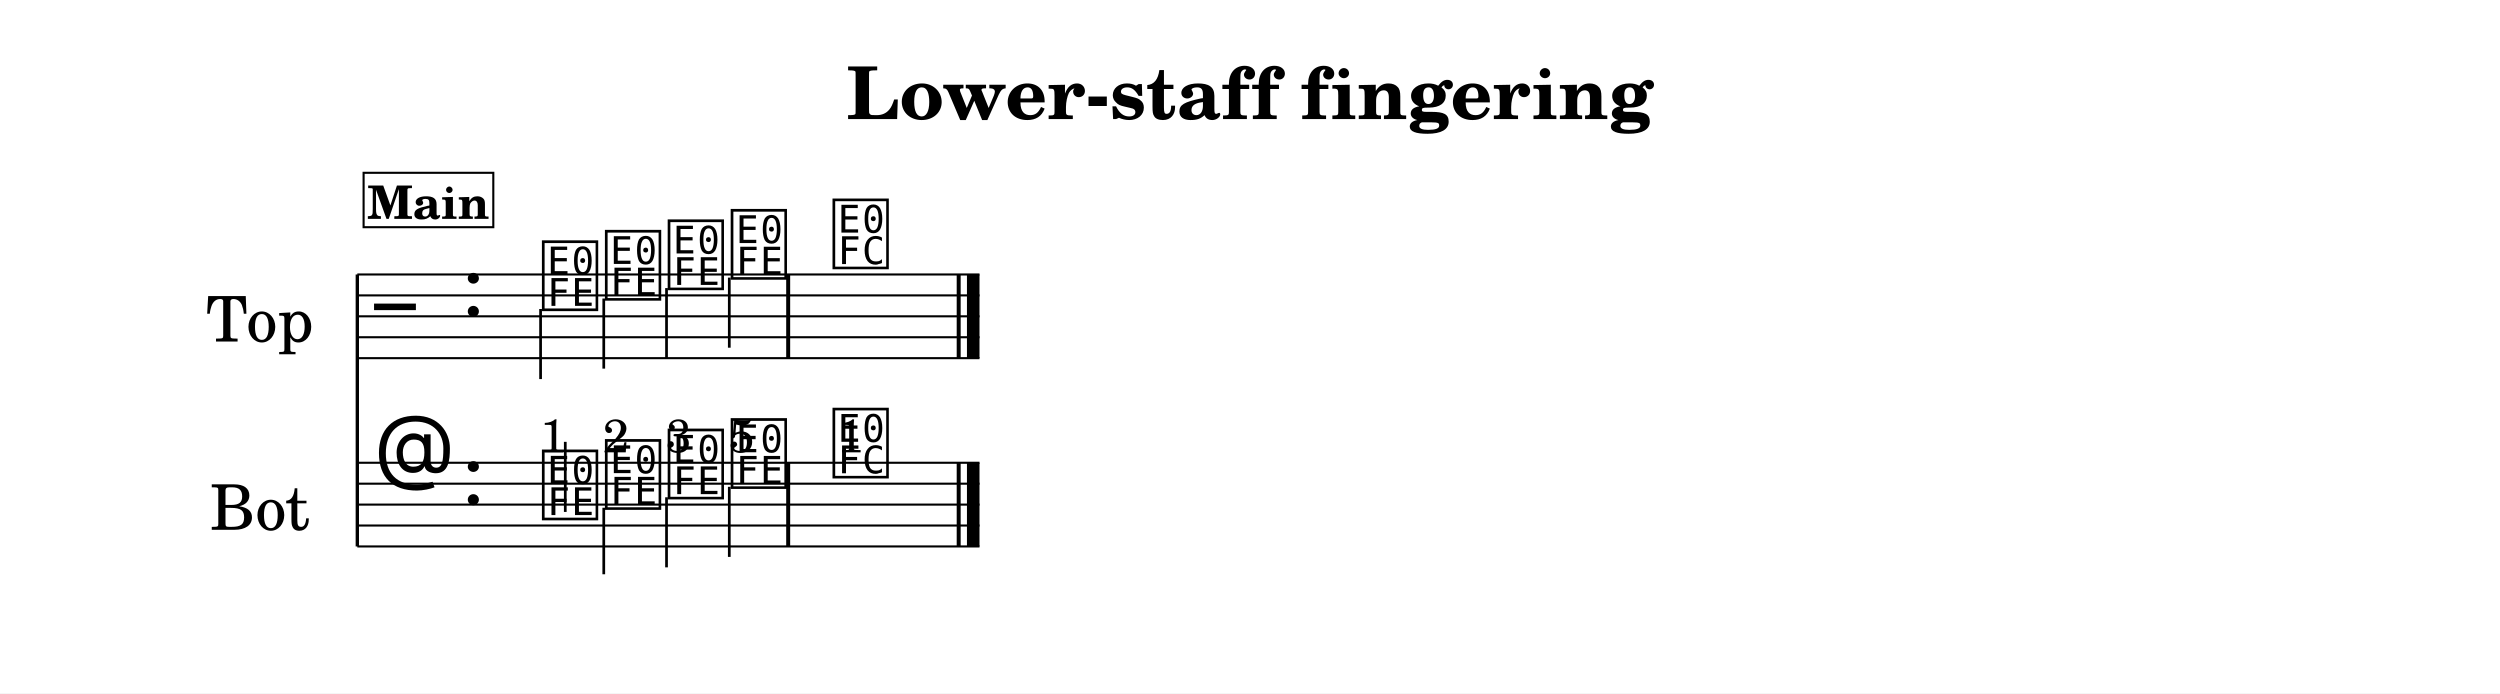
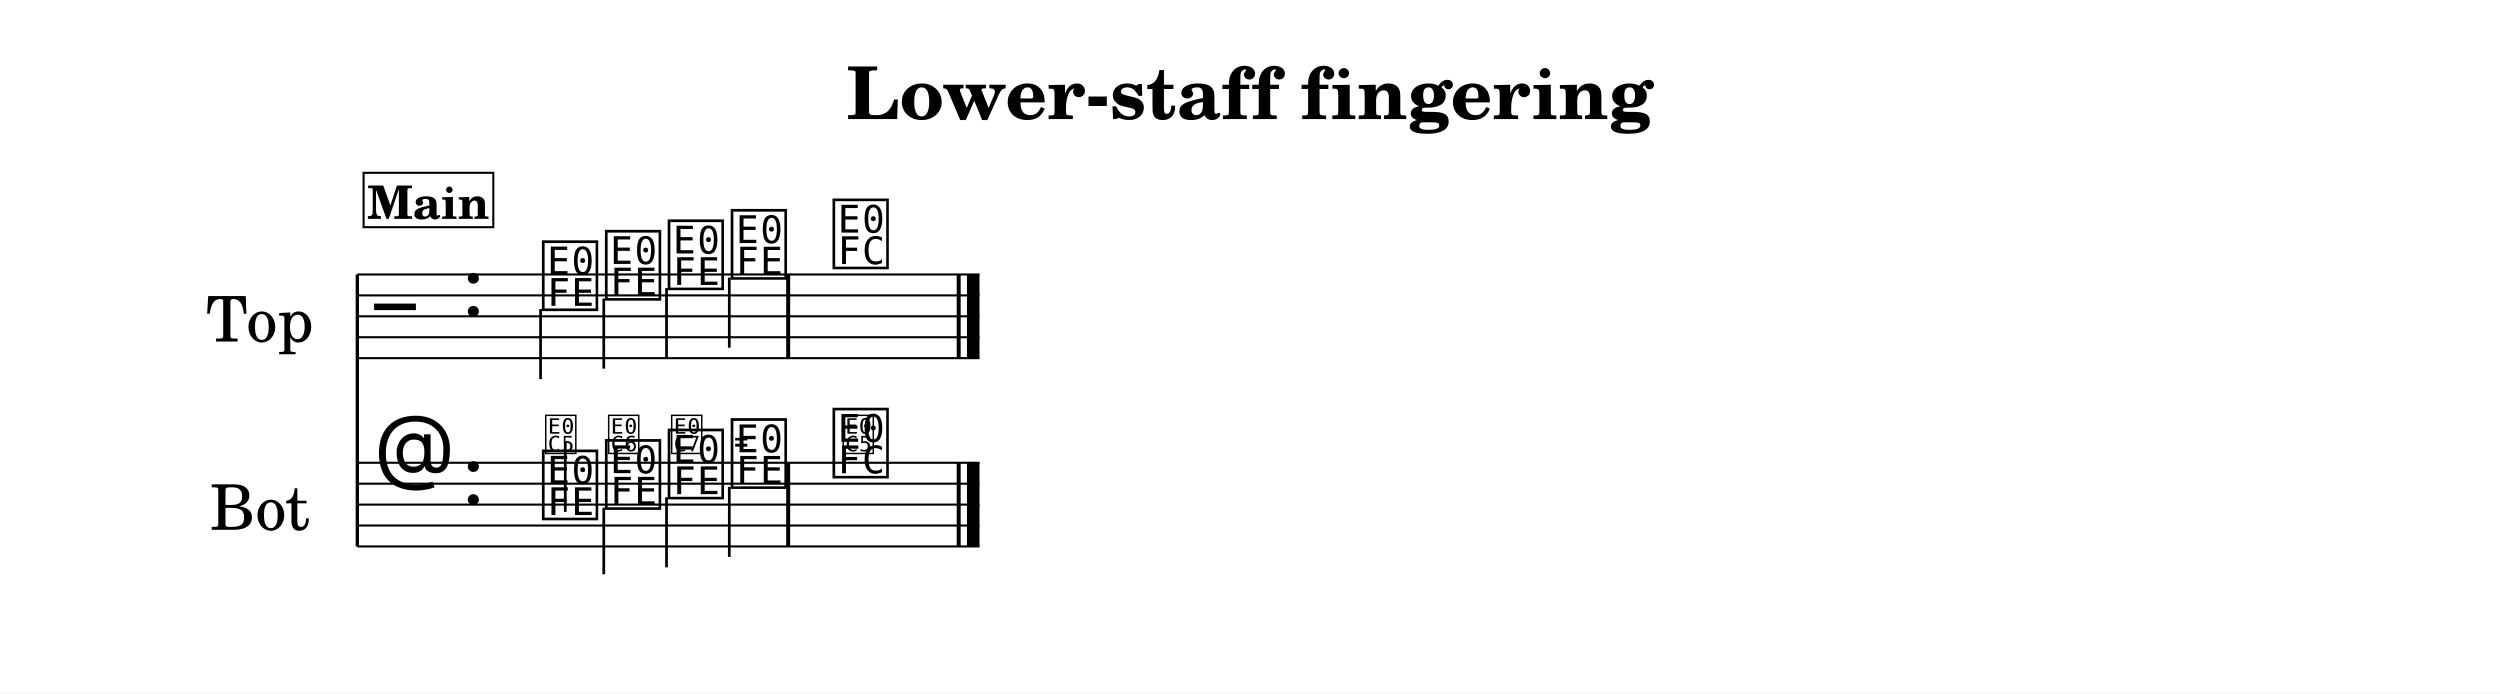
<svg xmlns="http://www.w3.org/2000/svg" width="1195.0" height="331.4" viewBox="0 0 119.50 33.14" font-family="TeX Gyre Schola, serif">
  <style>
  @font-face { font-family: 'Emmentaler'; src: local('Emmentaler'); }
  .music { font-family: 'Emmentaler', serif; }
</style>
  <rect x="0" y="0" width="119.50" height="33.14" fill="#FFFFFF" />
  <text x="59.75" y="5.69" font-size="3.49" font-weight="bold" text-anchor="middle" data-pos="353">Lower-staff fingering</text>
  <g transform="translate(8.54,0.00) scale(1,1)">
    <text x="6.45" y="15.12" font-size="3.00" text-anchor="end" dominant-baseline="central">Top</text>
    <text x="6.26" y="24.12" font-size="3.00" text-anchor="end" dominant-baseline="central">Bot</text>
    <line x1="8.54" y1="13.12" x2="8.54" y2="26.12" stroke="#000000" stroke-width="0.160" />
    <line x1="8.54" y1="13.12" x2="38.28" y2="13.12" stroke="#000000" stroke-width="0.100" />
    <line x1="8.54" y1="14.12" x2="38.28" y2="14.12" stroke="#000000" stroke-width="0.100" />
    <line x1="8.54" y1="15.12" x2="38.28" y2="15.12" stroke="#000000" stroke-width="0.100" />
    <line x1="8.54" y1="16.12" x2="38.28" y2="16.12" stroke="#000000" stroke-width="0.100" />
    <line x1="8.54" y1="17.12" x2="38.28" y2="17.12" stroke="#000000" stroke-width="0.100" />
    <text class="music" x="9.34" y="16.12" font-size="4.00"></text>
    <text class="music" x="13.54" y="15.12" font-size="4.00" data-pos="377"></text>
    <text class="music" x="17.24" y="14.62" font-size="4.00" data-pos="471"></text>
    <line x1="17.30" y1="14.77" x2="17.30" y2="18.12" stroke="#000000" stroke-width="0.130" />
    <text class="music" x="20.25" y="14.12" font-size="4.00" data-pos="475"></text>
    <line x1="20.32" y1="14.27" x2="20.32" y2="17.62" stroke="#000000" stroke-width="0.130" />
    <text class="music" x="23.25" y="13.62" font-size="4.00" data-pos="477"></text>
    <line x1="23.32" y1="13.77" x2="23.32" y2="17.12" stroke="#000000" stroke-width="0.130" />
    <text class="music" x="26.26" y="13.12" font-size="4.00" data-pos="479"></text>
    <line x1="26.32" y1="13.27" x2="26.32" y2="16.62" stroke="#000000" stroke-width="0.130" />
    <text class="music" x="31.13" y="12.62" font-size="4.00" data-pos="483"></text>
    <rect x="29.04" y="13.12" width="0.19" height="4.00" data-pos="481" />
    <rect x="37.19" y="13.12" width="0.19" height="4.00" data-pos="486" />
    <rect x="37.68" y="13.12" width="0.60" height="4.00" data-pos="486" />
    <line x1="8.54" y1="22.12" x2="38.28" y2="22.12" stroke="#000000" stroke-width="0.100" />
    <line x1="8.54" y1="23.12" x2="38.28" y2="23.12" stroke="#000000" stroke-width="0.100" />
    <line x1="8.54" y1="24.12" x2="38.28" y2="24.12" stroke="#000000" stroke-width="0.100" />
    <line x1="8.54" y1="25.12" x2="38.28" y2="25.12" stroke="#000000" stroke-width="0.100" />
    <line x1="8.54" y1="26.12" x2="38.28" y2="26.12" stroke="#000000" stroke-width="0.100" />
    <text class="music" x="9.34" y="23.12" font-size="4.00"></text>
    <text class="music" x="13.54" y="24.12" font-size="4.00" data-pos="377"></text>
    <text class="music" x="17.24" y="24.62" font-size="4.00" data-pos="498"></text>
    <line x1="18.48" y1="24.47" x2="18.48" y2="21.12" stroke="#000000" stroke-width="0.130" />
    <text class="music" x="20.25" y="24.12" font-size="4.00" data-pos="511"></text>
    <line x1="20.32" y1="24.27" x2="20.32" y2="27.45" stroke="#000000" stroke-width="0.130" />
    <text class="music" x="23.25" y="23.62" font-size="4.00" data-pos="523"></text>
    <line x1="23.32" y1="23.77" x2="23.32" y2="27.12" stroke="#000000" stroke-width="0.130" />
    <text class="music" x="26.26" y="23.12" font-size="4.00" data-pos="535"></text>
    <line x1="26.32" y1="23.27" x2="26.32" y2="26.62" stroke="#000000" stroke-width="0.130" />
    <text class="music" x="31.13" y="22.62" font-size="4.00" data-pos="549"></text>
    <rect x="29.04" y="22.12" width="0.19" height="4.00" data-pos="547" />
    <rect x="37.19" y="22.12" width="0.19" height="4.00" data-pos="562" />
    <rect x="37.68" y="22.12" width="0.60" height="4.00" data-pos="562" />
-     <text x="17.89" y="21.62" font-size="2.24" text-anchor="middle" data-pos="498">1</text>
-     <text x="20.90" y="21.62" font-size="2.24" text-anchor="middle" data-pos="511">2</text>
-     <text x="23.90" y="21.62" font-size="2.24" text-anchor="middle" data-pos="523">3</text>
-     <text x="26.91" y="21.62" font-size="2.24" text-anchor="middle" data-pos="535">5</text>
-     <text x="32.11" y="21.62" font-size="2.24" text-anchor="middle" data-pos="549">1</text>
+     <text class="music" x="17.44" y="21.57" font-size="2.24" data-pos="498"></text>
+     <text class="music" x="20.45" y="21.57" font-size="2.24" data-pos="511"></text>
+     <text class="music" x="23.46" y="21.57" font-size="2.24" data-pos="523"></text>
+     <text class="music" x="26.46" y="21.57" font-size="2.24" data-pos="535"></text>
+     <text class="music" x="31.66" y="21.57" font-size="2.24" data-pos="549"></text>
    <rect x="8.84" y="8.26" width="6.20" height="2.60" fill="#FFFFFF" stroke="#000000" stroke-width="0.100" data-pos="448" />
    <text x="11.94" y="10.46" font-size="2.20" font-weight="bold" text-anchor="middle" data-pos="448">Main</text>
  </g>
</svg>
